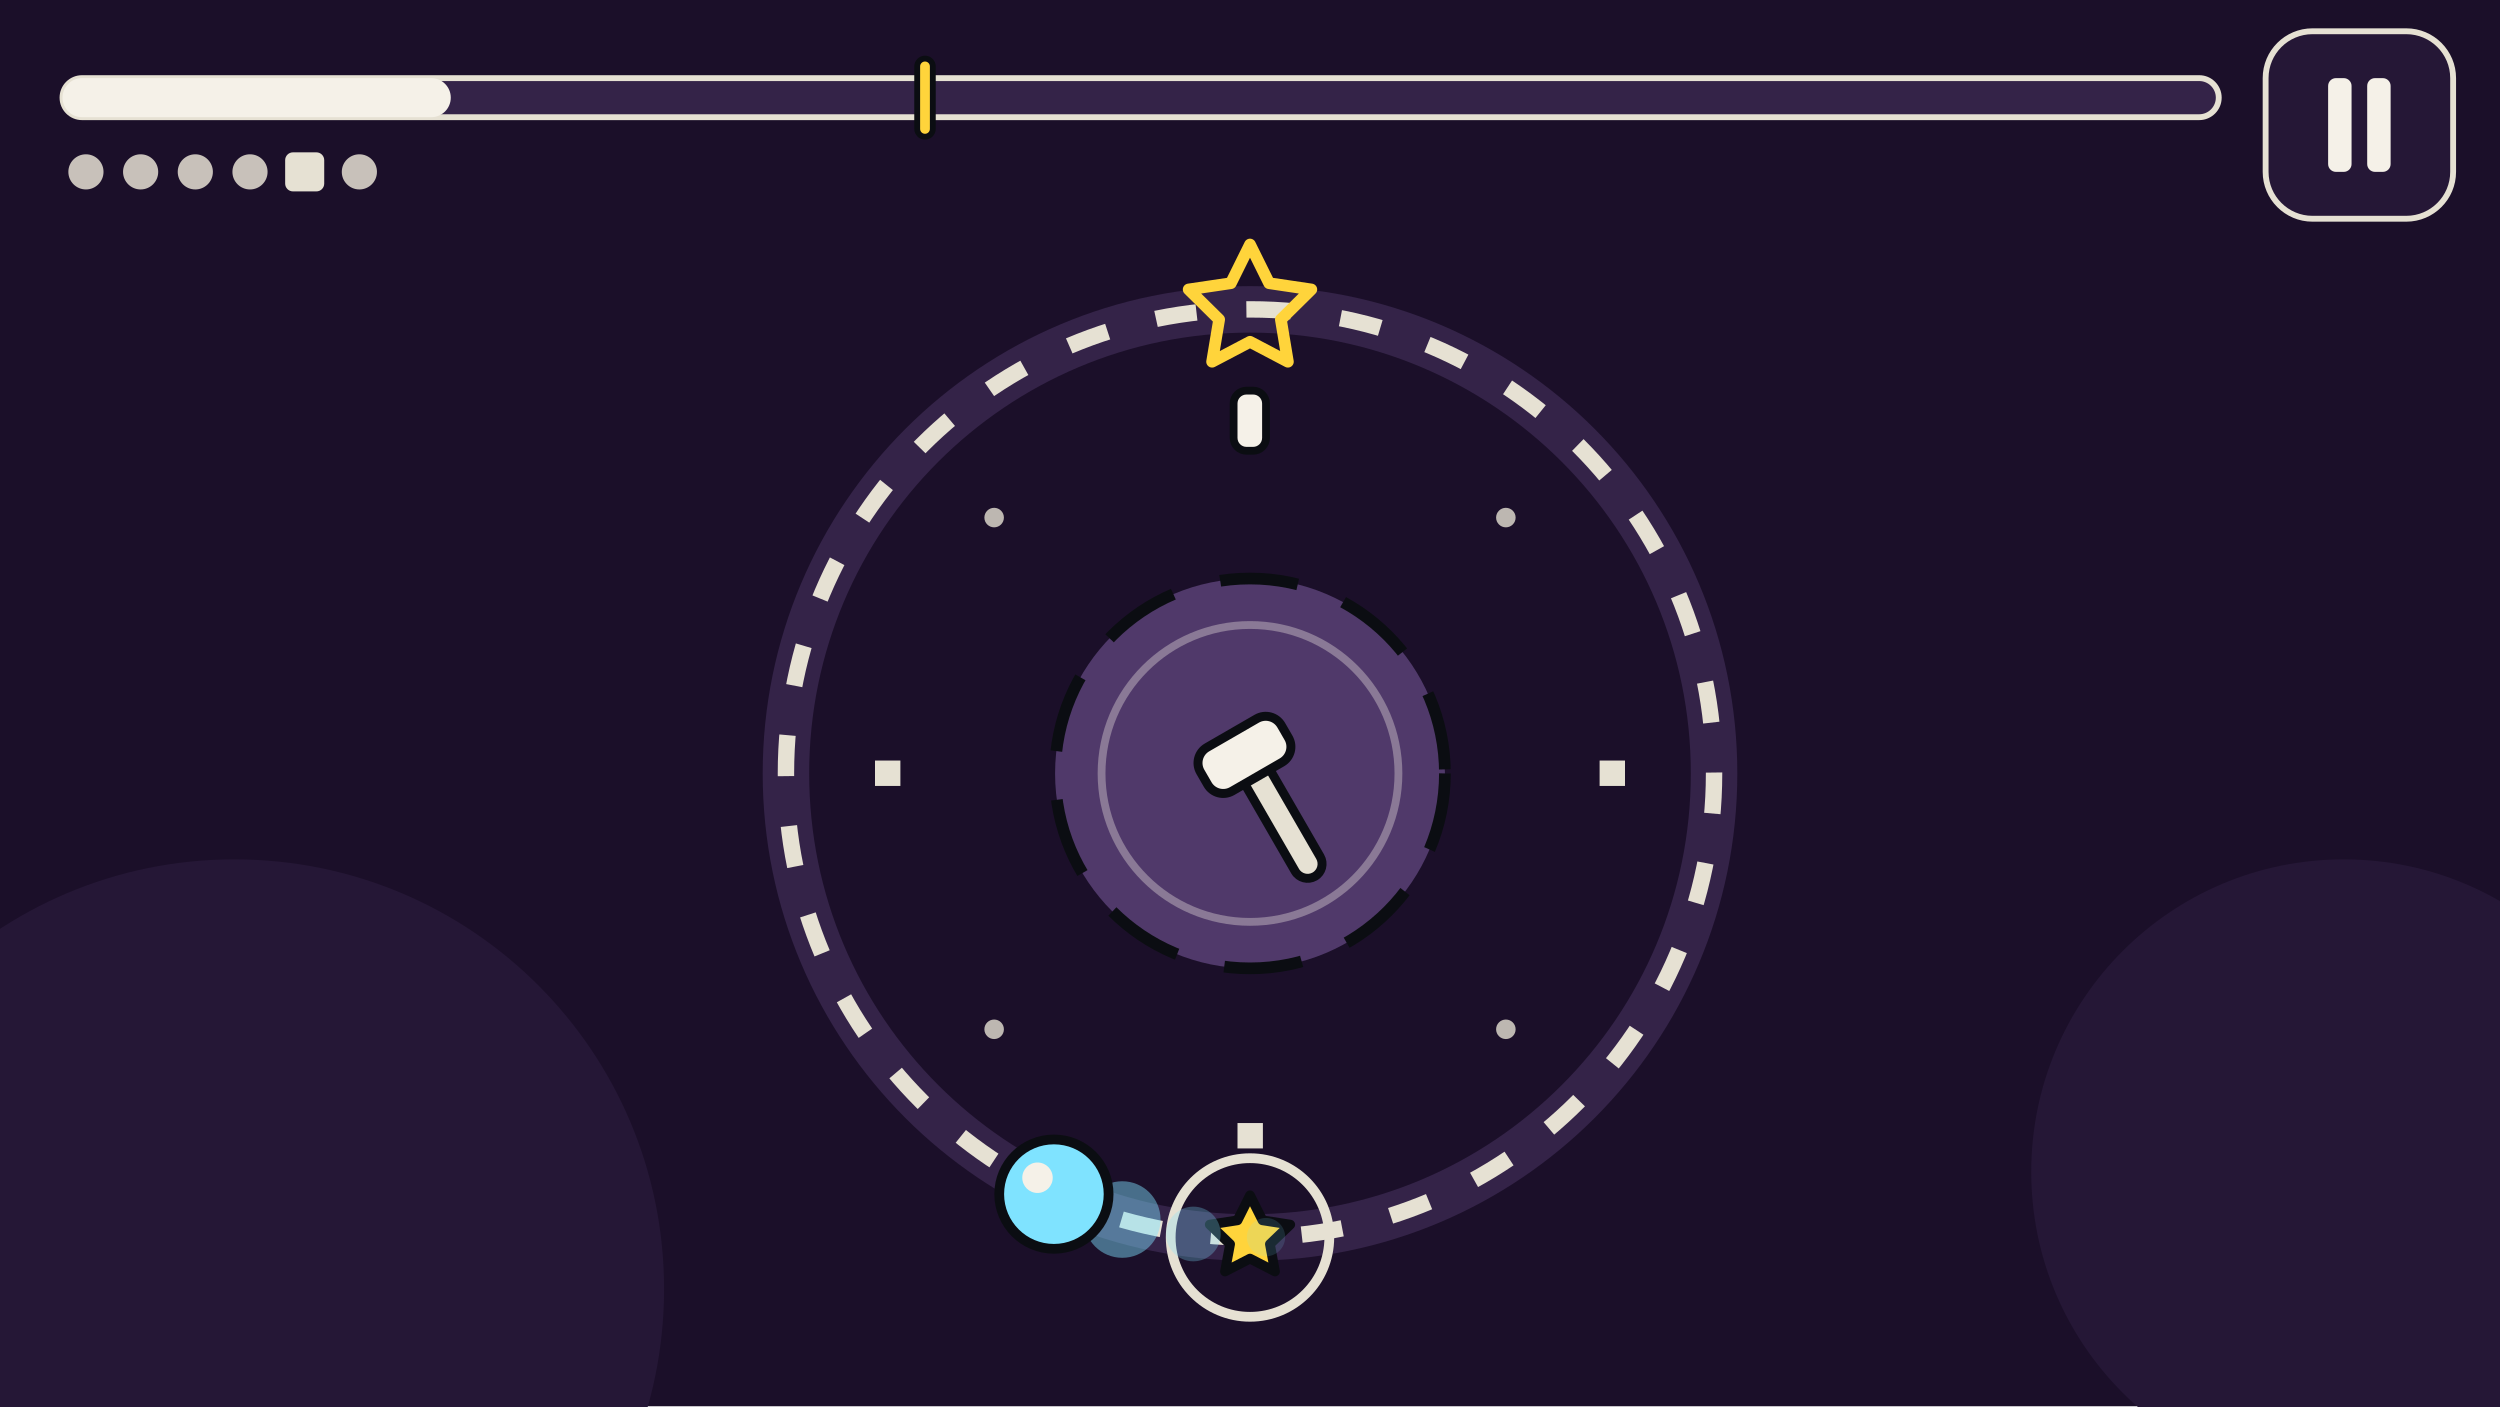
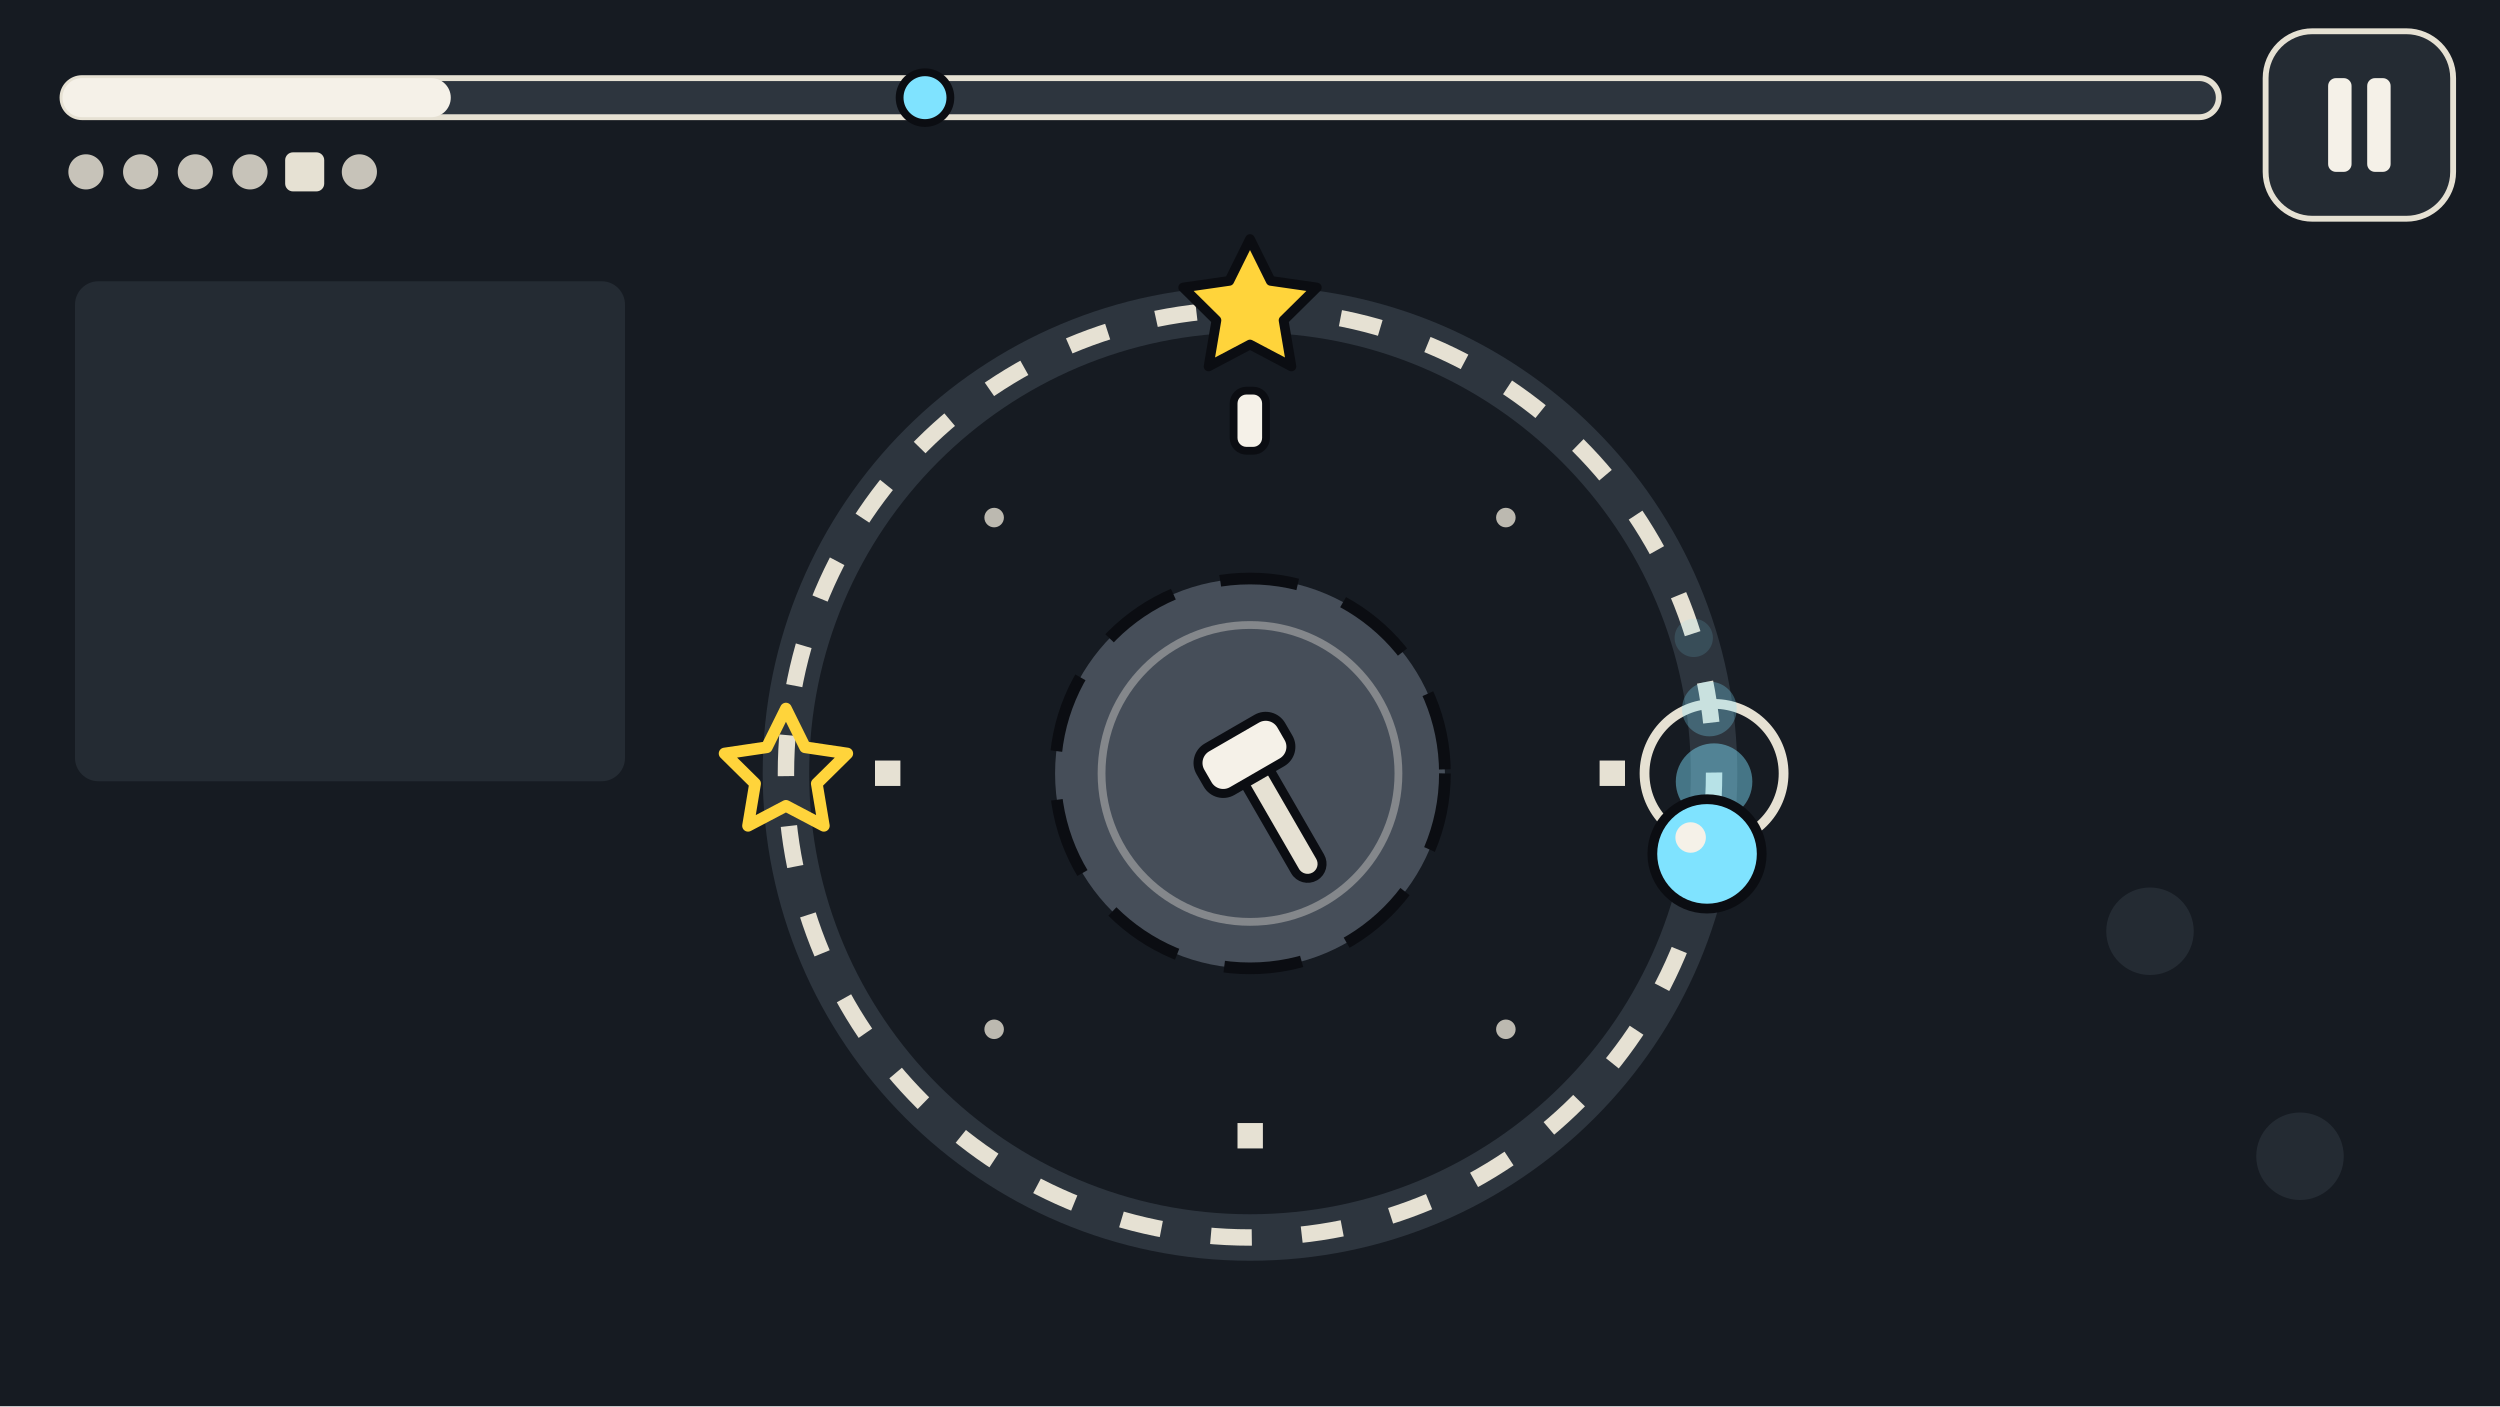
<svg xmlns="http://www.w3.org/2000/svg" viewBox="0 0 640 360" width="640" height="360" font-family="sans-serif">
-   <rect width="640" height="360" fill="#1B0F29" />
-   <circle cx="60" cy="330" r="110" fill="#251736" />
-   <circle cx="600" cy="300" r="80" fill="#251736" />
-   <rect x="16" y="20" width="552" height="10" rx="5" fill="#342348" stroke="#E6E1D3" stroke-width="1.5" />
+   <rect width="640" height="360" fill="#161B22" />
+   <rect x="19.2" y="72" width="140.8" height="128" rx="6" fill="#242B33" />
+   <circle cx="550.4" cy="238.4" r="11.2" fill="#242B33" />
+   <circle cx="588.8" cy="296" r="11.2" fill="#242B33" />
+   <rect x="16" y="20" width="552" height="10" rx="5" fill="#2D353E" stroke="#E6E1D3" stroke-width="1.5" />
  <rect x="16" y="20" width="99.4" height="10" rx="5" fill="#F5F1E8" />
-   <rect x="234.8" y="15" width="4" height="20" rx="2" fill="#FFD43B" stroke="#0B0D12" stroke-width="1.5" />
+   <circle cx="236.8" cy="25" r="6.5" fill="#7FE3FF" stroke="#0B0D12" stroke-width="2" />
  <circle cx="22" cy="44" r="4.5" fill="#E6E1D3" opacity="0.85" />
  <circle cx="36" cy="44" r="4.5" fill="#E6E1D3" opacity="0.85" />
  <circle cx="50" cy="44" r="4.5" fill="#E6E1D3" opacity="0.85" />
  <circle cx="64" cy="44" r="4.5" fill="#E6E1D3" opacity="0.85" />
  <rect x="73" y="39" width="10" height="10" rx="2" fill="#E6E1D3" />
  <circle cx="92" cy="44" r="4.5" fill="#E6E1D3" opacity="0.85" />
-   <rect x="580" y="8" width="48" height="48" rx="12" fill="#251736" stroke="#E6E1D3" stroke-width="1.5" />
+   <rect x="580" y="8" width="48" height="48" rx="12" fill="#242B33" stroke="#E6E1D3" stroke-width="1.5" />
  <rect x="596" y="20" width="6" height="24" rx="2" fill="#F5F1E8" />
  <rect x="606" y="20" width="6" height="24" rx="2" fill="#F5F1E8" />
-   <circle cx="320" cy="198" r="118.8" fill="none" stroke="#342348" stroke-width="11.9" />
+   <circle cx="320" cy="198" r="118.8" fill="none" stroke="#2D353E" stroke-width="11.9" />
  <circle cx="320" cy="198" r="118.8" fill="none" stroke="#E6E1D3" stroke-width="4.2" stroke-dasharray="10.5 12.8" transform="rotate(-90 320 198)" />
  <rect x="409.4" y="194.7" width="6.5" height="6.5" fill="#E6E1D3" transform="rotate(90 412.7 198)" />
  <rect x="316.7" y="287.4" width="6.5" height="6.5" fill="#E6E1D3" transform="rotate(180 320 290.7)" />
  <rect x="224.1" y="194.7" width="6.5" height="6.5" fill="#E6E1D3" transform="rotate(270 227.3 198)" />
  <circle cx="385.5" cy="132.5" r="2.5" fill="#E6E1D3" opacity="0.8" />
  <circle cx="385.5" cy="263.5" r="2.5" fill="#E6E1D3" opacity="0.8" />
  <circle cx="254.5" cy="263.5" r="2.5" fill="#E6E1D3" opacity="0.8" />
  <circle cx="254.5" cy="132.5" r="2.5" fill="#E6E1D3" opacity="0.8" />
  <rect x="315.8" y="100" width="8.3" height="15.4" rx="3.3" fill="#F5F1E8" stroke="#0B0D12" stroke-width="2" />
-   <circle cx="320" cy="198" r="49.9" fill="#50396A" stroke="#0B0D12" stroke-width="3" stroke-dasharray="20 12.5" />
+   <circle cx="320" cy="198" r="49.9" fill="#464E59" stroke="#0B0D12" stroke-width="3" stroke-dasharray="20 12.5" />
  <circle cx="320" cy="198" r="38" fill="none" stroke="#F5F1E8" stroke-opacity="0.35" stroke-width="2" />
  <g transform="rotate(-30 326 206)" stroke="#0B0D12" stroke-width="2.3" stroke-linejoin="round">
    <rect x="322.3" y="195" width="7.4" height="32.2" rx="3.7" fill="#E6E1D3" />
    <rect x="314" y="184.8" width="23.9" height="12.9" rx="4.6" fill="#F5F1E8" />
  </g>
-   <polygon points="320,62.6 324.9,72.5 335.7,74.1 327.9,81.8 329.7,92.6 320,87.5 310.3,92.6 312.1,81.8 304.3,74.1 315.1,72.5" fill="none" stroke="#FFD43B" stroke-width="3" stroke-linejoin="round" />
-   <circle cx="320" cy="316.8" r="20.3" fill="none" stroke="#E6E1D3" stroke-width="2.5" />
-   <polygon points="320,306 323.2,312.4 330.3,313.5 325.1,318.5 326.4,325.5 320,322.2 313.6,325.5 314.9,318.5 309.7,313.5 316.8,312.4" fill="#FFD43B" stroke="#0B0D12" stroke-width="2.5" stroke-linejoin="round" opacity="1" />
-   <circle cx="324.1" cy="316.7" r="4.9" fill="#7FE3FF" opacity="0.14" />
-   <circle cx="305.5" cy="315.9" r="7" fill="#7FE3FF" opacity="0.28" />
-   <circle cx="287.3" cy="312.2" r="9.8" fill="#7FE3FF" opacity="0.45" />
-   <circle cx="269.8" cy="305.7" r="14" fill="#7FE3FF" stroke="#0B0D12" stroke-width="2.5" />
-   <circle cx="265.6" cy="301.5" r="3.9" fill="#F5F1E8" />
+   <circle cx="438.8" cy="198" r="17.8" fill="none" stroke="#E6E1D3" stroke-width="2.5" />
+   <polygon points="320,61.2 325.3,71.9 337.1,73.6 328.6,82 330.6,93.8 320,88.2 309.4,93.8 311.4,82 302.9,73.6 314.7,71.9" fill="#FFD43B" stroke="#0B0D12" stroke-width="2.5" stroke-linejoin="round" />
+   <polygon points="201.2,181.4 206.1,191.3 216.9,192.9 209.1,200.6 210.9,211.4 201.2,206.3 191.5,211.4 193.3,200.6 185.5,192.9 196.3,191.3" fill="none" stroke="#FFD43B" stroke-width="3" stroke-linejoin="round" />
+   <circle cx="433.6" cy="163.3" r="4.9" fill="#7FE3FF" opacity="0.14" />
+   <circle cx="437.6" cy="181.5" r="7" fill="#7FE3FF" opacity="0.28" />
+   <circle cx="438.8" cy="200.1" r="9.8" fill="#7FE3FF" opacity="0.45" />
+   <circle cx="437" cy="218.6" r="14" fill="#7FE3FF" stroke="#0B0D12" stroke-width="2.5" />
+   <circle cx="432.8" cy="214.4" r="3.9" fill="#F5F1E8" />
</svg>
